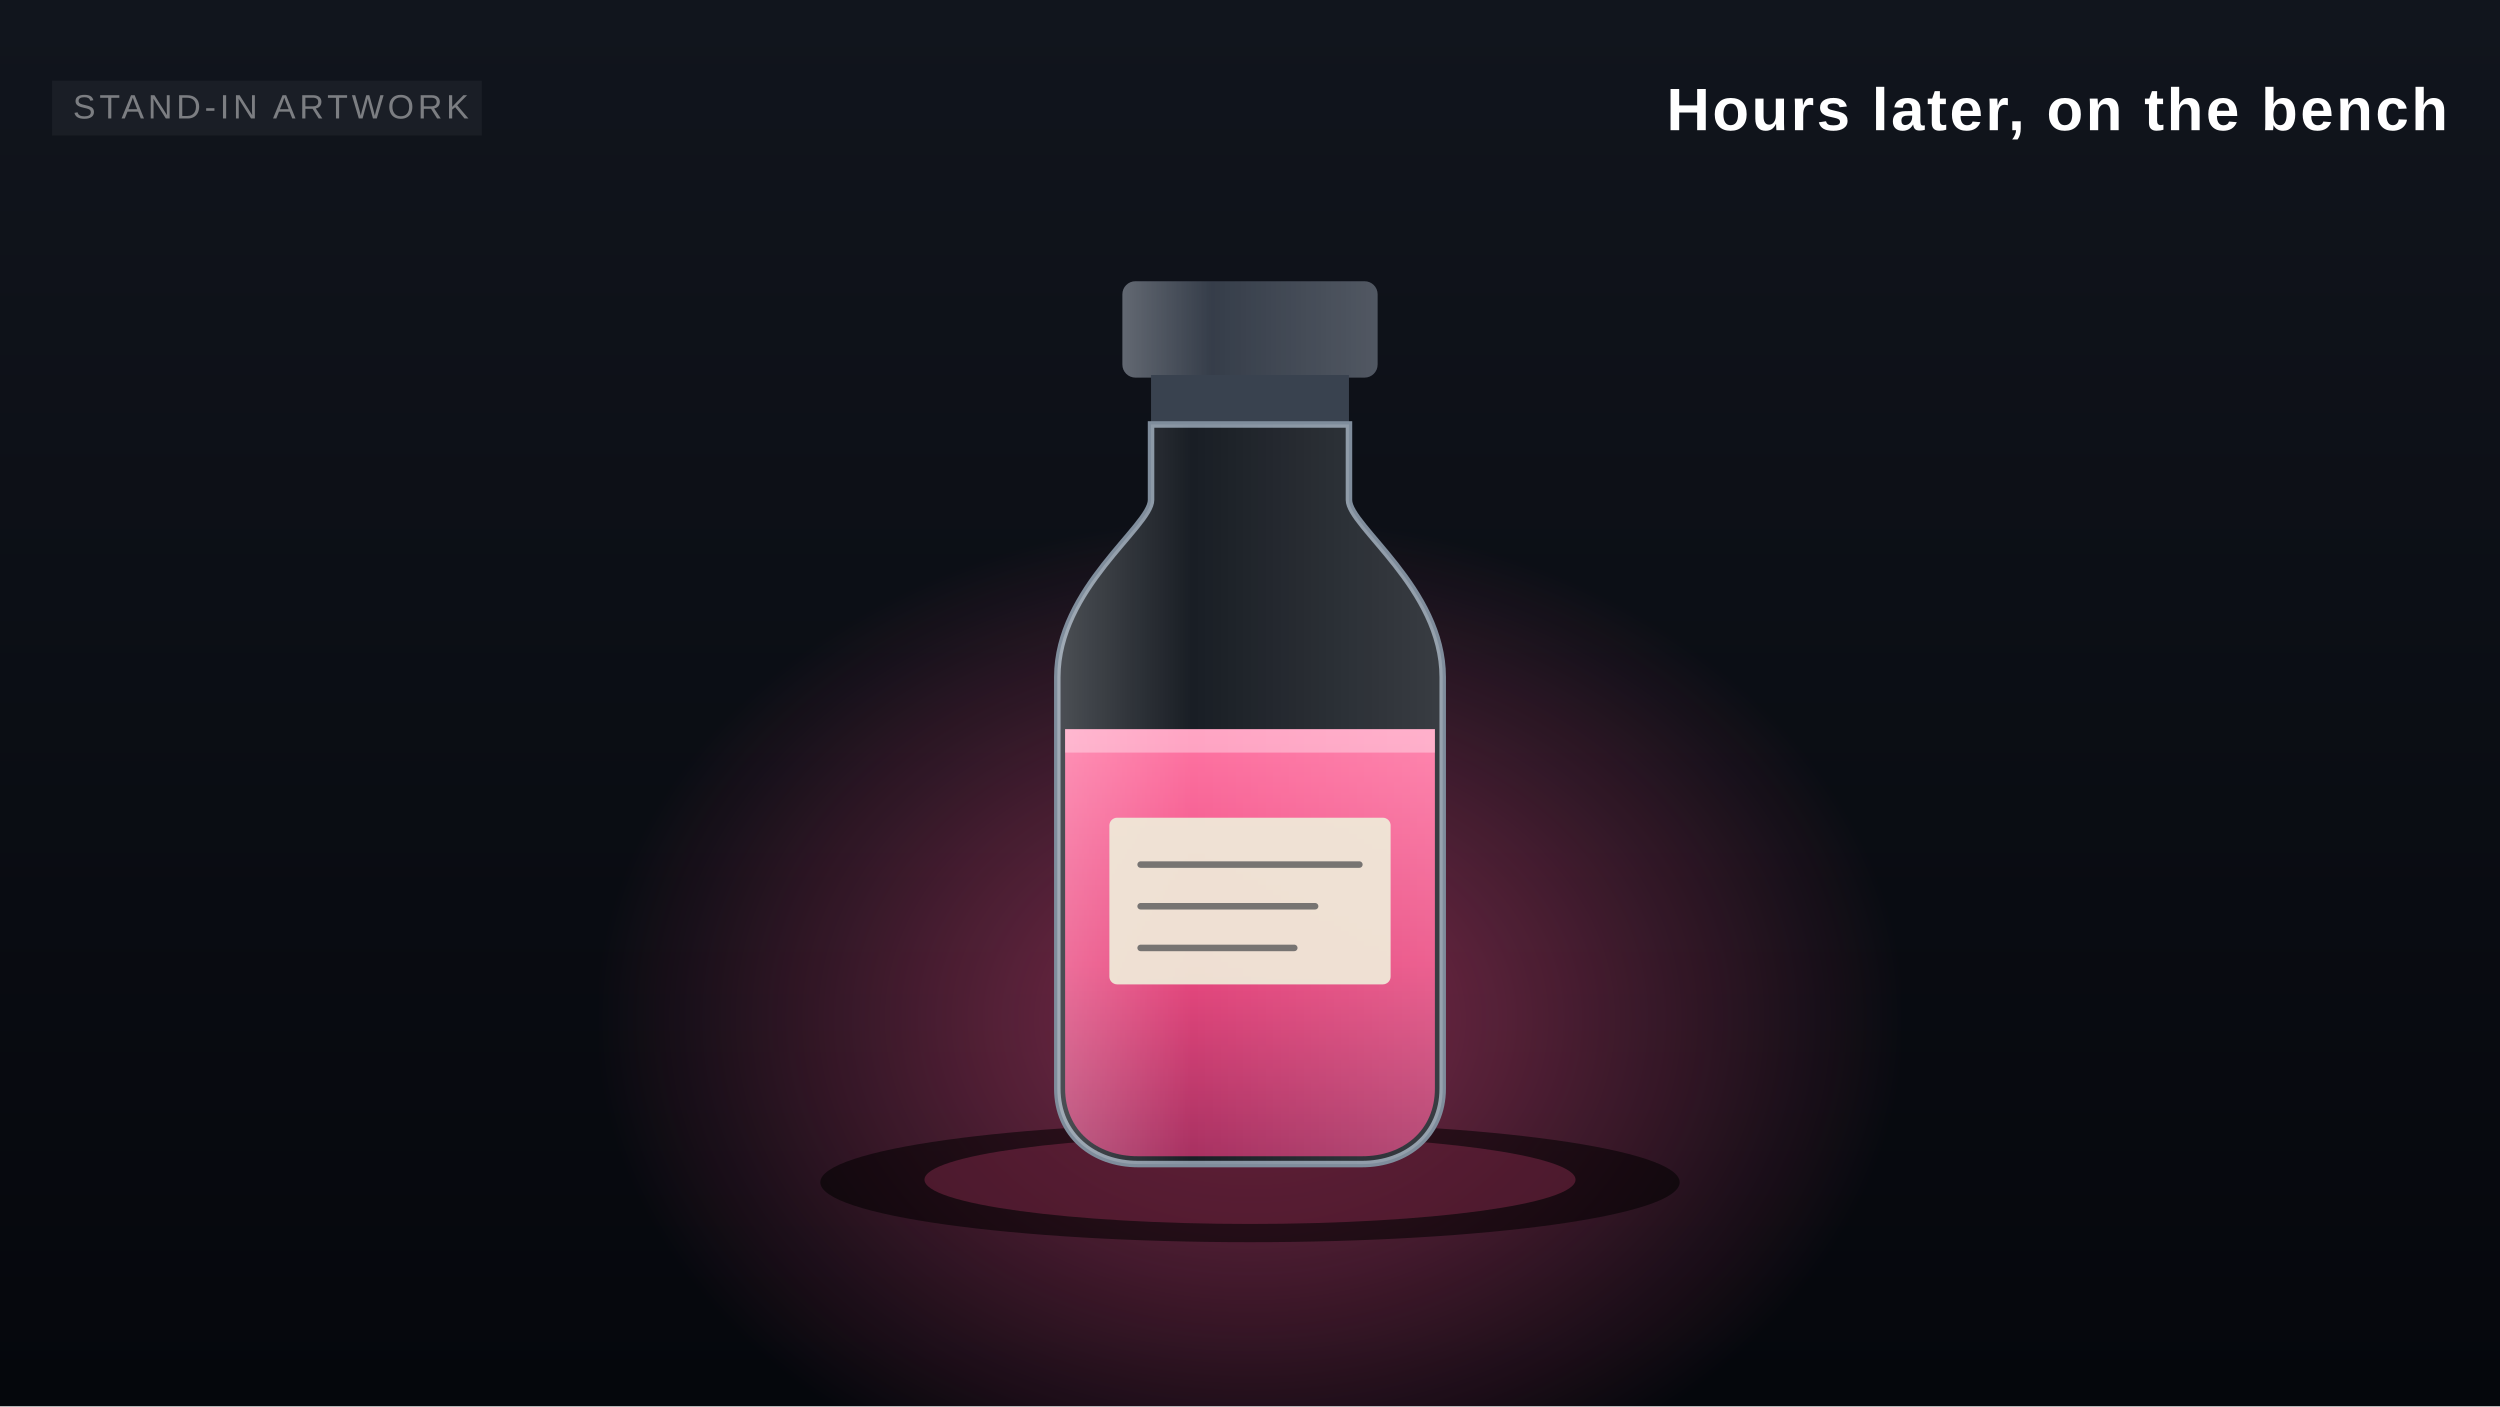
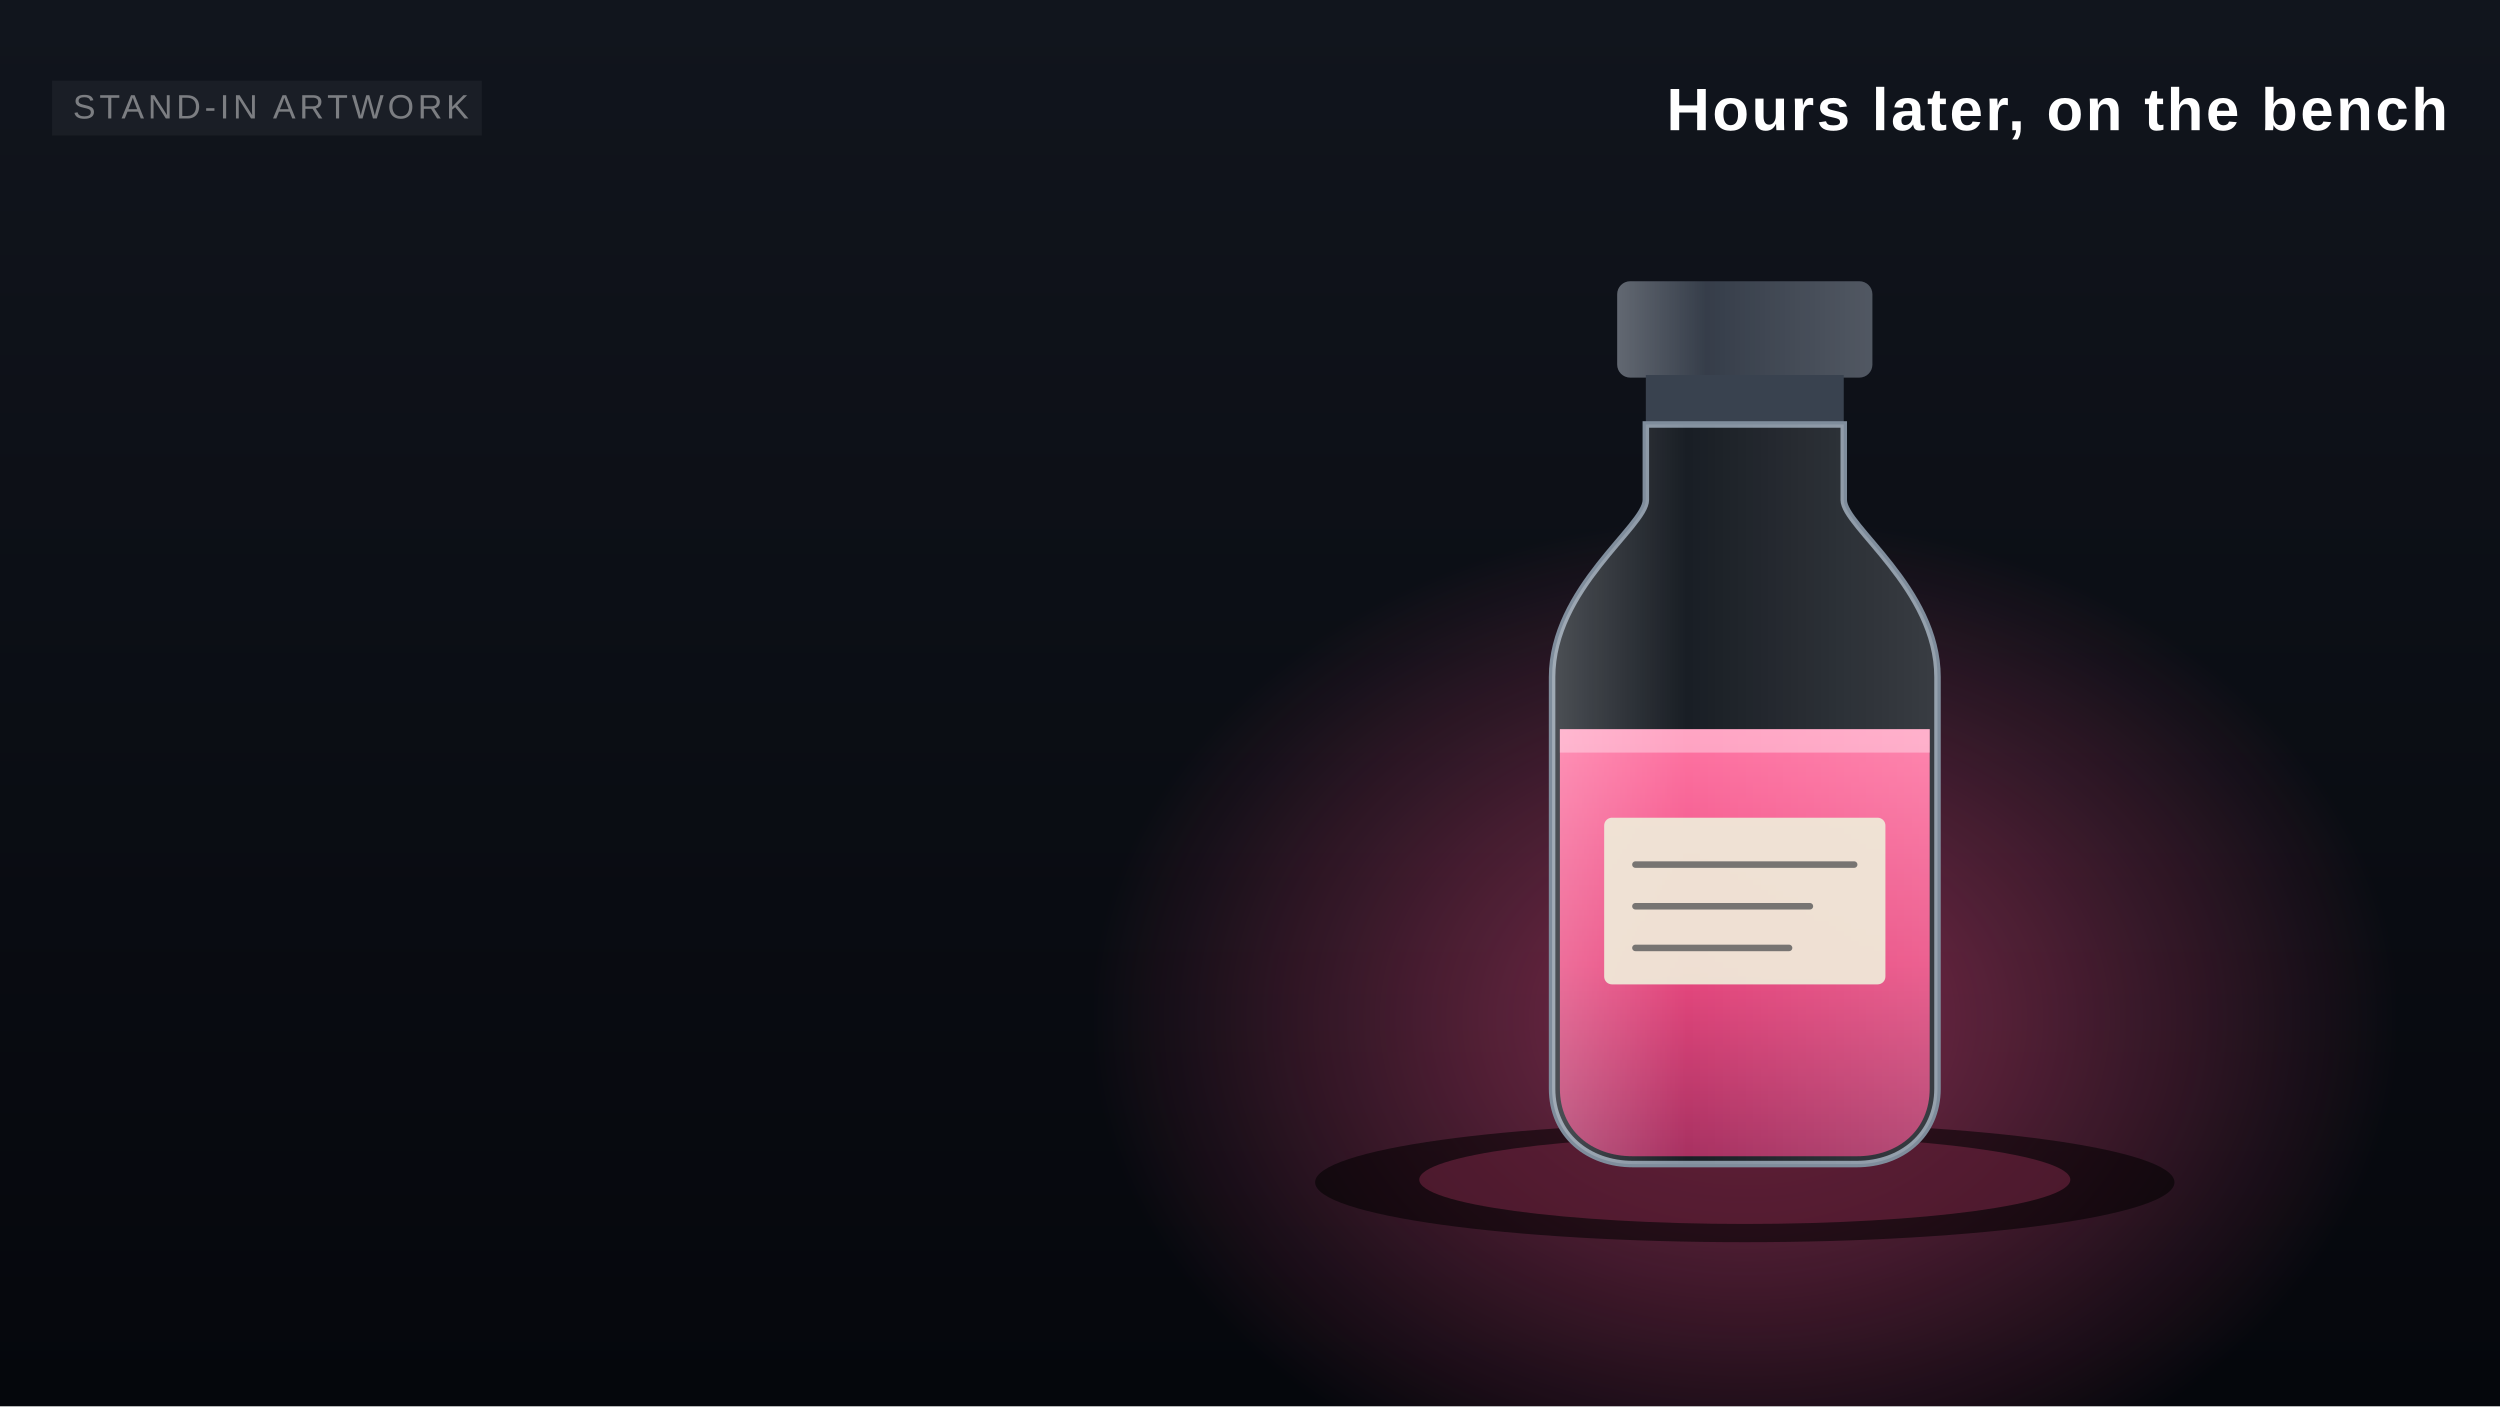
<svg xmlns="http://www.w3.org/2000/svg" viewBox="0 0 1920 1080" width="1920" height="1080" role="img" aria-label="Stand-in illustration of the same sample bottle hours later in the lab, the brine now vivid pink">
  <defs>
    <linearGradient id="bgL" x1="0" y1="0" x2="0" y2="1">
      <stop offset="0" stop-color="#11151d" />
      <stop offset="1" stop-color="#05070c" />
    </linearGradient>
    <linearGradient id="liquidL" x1="0" y1="0" x2="0" y2="1">
      <stop offset="0" stop-color="#ff6d9e" />
      <stop offset="0.55" stop-color="#e83f79" />
      <stop offset="1" stop-color="#a32659" />
    </linearGradient>
    <linearGradient id="glassL" x1="0" y1="0" x2="1" y2="0">
      <stop offset="0" stop-color="#ffffff" stop-opacity="0.26" />
      <stop offset="0.35" stop-color="#ffffff" stop-opacity="0.05" />
      <stop offset="1" stop-color="#ffffff" stop-opacity="0.18" />
    </linearGradient>
    <radialGradient id="glowL" cx="0.5" cy="0.62" r="0.5">
      <stop offset="0" stop-color="#ff4f8c" stop-opacity="0.5" />
      <stop offset="1" stop-color="#ff4f8c" stop-opacity="0" />
    </radialGradient>
  </defs>
  <rect width="1920" height="1080" fill="url(#bgL)" />
-   <rect x="460" y="300" width="1000" height="780" fill="url(#glowL)" />
-   <ellipse cx="960" cy="908" rx="330" ry="46" fill="#000000" opacity="0.55" />
-   <ellipse cx="960" cy="906" rx="250" ry="34" fill="#ff4f8c" opacity="0.22" />
-   <rect x="862" y="216" width="196" height="74" rx="10" fill="#2b3340" />
-   <rect x="862" y="216" width="196" height="74" rx="10" fill="url(#glassL)" />
-   <rect x="884" y="288" width="152" height="40" fill="#39424f" />
-   <path d="M884 326 L1036 326 L1036 384 C 1036 404, 1108 452, 1108 520 L1108 836 C 1108 872, 1080 894, 1046 894 L874 894 C 840 894, 812 872, 812 836 L812 520 C 812 452, 884 404, 884 384 Z" fill="#0d1219" stroke="#7f8d9c" stroke-width="5" />
-   <path d="M818 560 L1102 560 L1102 836 C 1102 868, 1078 888, 1046 888 L874 888 C 842 888, 818 868, 818 836 Z" fill="url(#liquidL)" />
-   <path d="M818 560 L1102 560 L1102 578 L818 578 Z" fill="#ffd3e3" opacity="0.5" />
-   <path d="M884 326 L1036 326 L1036 384 C 1036 404, 1108 452, 1108 520 L1108 836 C 1108 872, 1080 894, 1046 894 L874 894 C 840 894, 812 872, 812 836 L812 520 C 812 452, 884 404, 884 384 Z" fill="url(#glassL)" />
-   <rect x="852" y="628" width="216" height="128" rx="6" fill="#efe9d8" opacity="0.94" />
-   <g stroke="#59595a" stroke-width="5" stroke-linecap="round" opacity="0.8">
-     <path d="M876 664 L1044 664" />
-     <path d="M876 696 L1010 696" />
-     <path d="M876 728 L994 728" />
+   <g transform="translate(380 0)">
+     <rect x="460" y="300" width="1000" height="780" fill="url(#glowL)" />
+     <ellipse cx="960" cy="908" rx="330" ry="46" fill="#000000" opacity="0.55" />
+     <ellipse cx="960" cy="906" rx="250" ry="34" fill="#ff4f8c" opacity="0.22" />
+     <rect x="862" y="216" width="196" height="74" rx="10" fill="#2b3340" />
+     <rect x="862" y="216" width="196" height="74" rx="10" fill="url(#glassL)" />
+     <rect x="884" y="288" width="152" height="40" fill="#39424f" />
+     <path d="M884 326 L1036 326 L1036 384 C 1036 404, 1108 452, 1108 520 L1108 836 C 1108 872, 1080 894, 1046 894 L874 894 C 840 894, 812 872, 812 836 L812 520 C 812 452, 884 404, 884 384 Z" fill="#0d1219" stroke="#7f8d9c" stroke-width="5" />
+     <path d="M818 560 L1102 560 L1102 836 C 1102 868, 1078 888, 1046 888 L874 888 C 842 888, 818 868, 818 836 Z" fill="url(#liquidL)" />
+     <path d="M818 560 L1102 560 L1102 578 L818 578 Z" fill="#ffd3e3" opacity="0.5" />
+     <path d="M884 326 L1036 326 L1036 384 C 1036 404, 1108 452, 1108 520 L1108 836 C 1108 872, 1080 894, 1046 894 L874 894 C 840 894, 812 872, 812 836 L812 520 C 812 452, 884 404, 884 384 Z" fill="url(#glassL)" />
+     <rect x="852" y="628" width="216" height="128" rx="6" fill="#efe9d8" opacity="0.94" />
+     <g stroke="#59595a" stroke-width="5" stroke-linecap="round" opacity="0.8">
+       <path d="M876 664 L1044 664" />
+       <path d="M876 696 L1010 696" />
+       <path d="M876 728 L994 728" />
+     </g>
  </g>
  <g font-family="Gill Sans, Franklin Gothic Book, Calibri, Arial, sans-serif" fill="#ffffff">
    <text x="1880" y="100" font-size="46" font-weight="600" text-anchor="end" letter-spacing="2">Hours later, on the bench</text>
  </g>
  <g font-family="Gill Sans, Franklin Gothic Book, Calibri, Arial, sans-serif" font-size="26" fill="#ffffff" opacity="0.45">
    <rect x="40" y="62" width="330" height="42" fill="#ffffff" opacity="0.1" />
    <text x="56" y="91" letter-spacing="3">STAND-IN ARTWORK</text>
  </g>
</svg>
